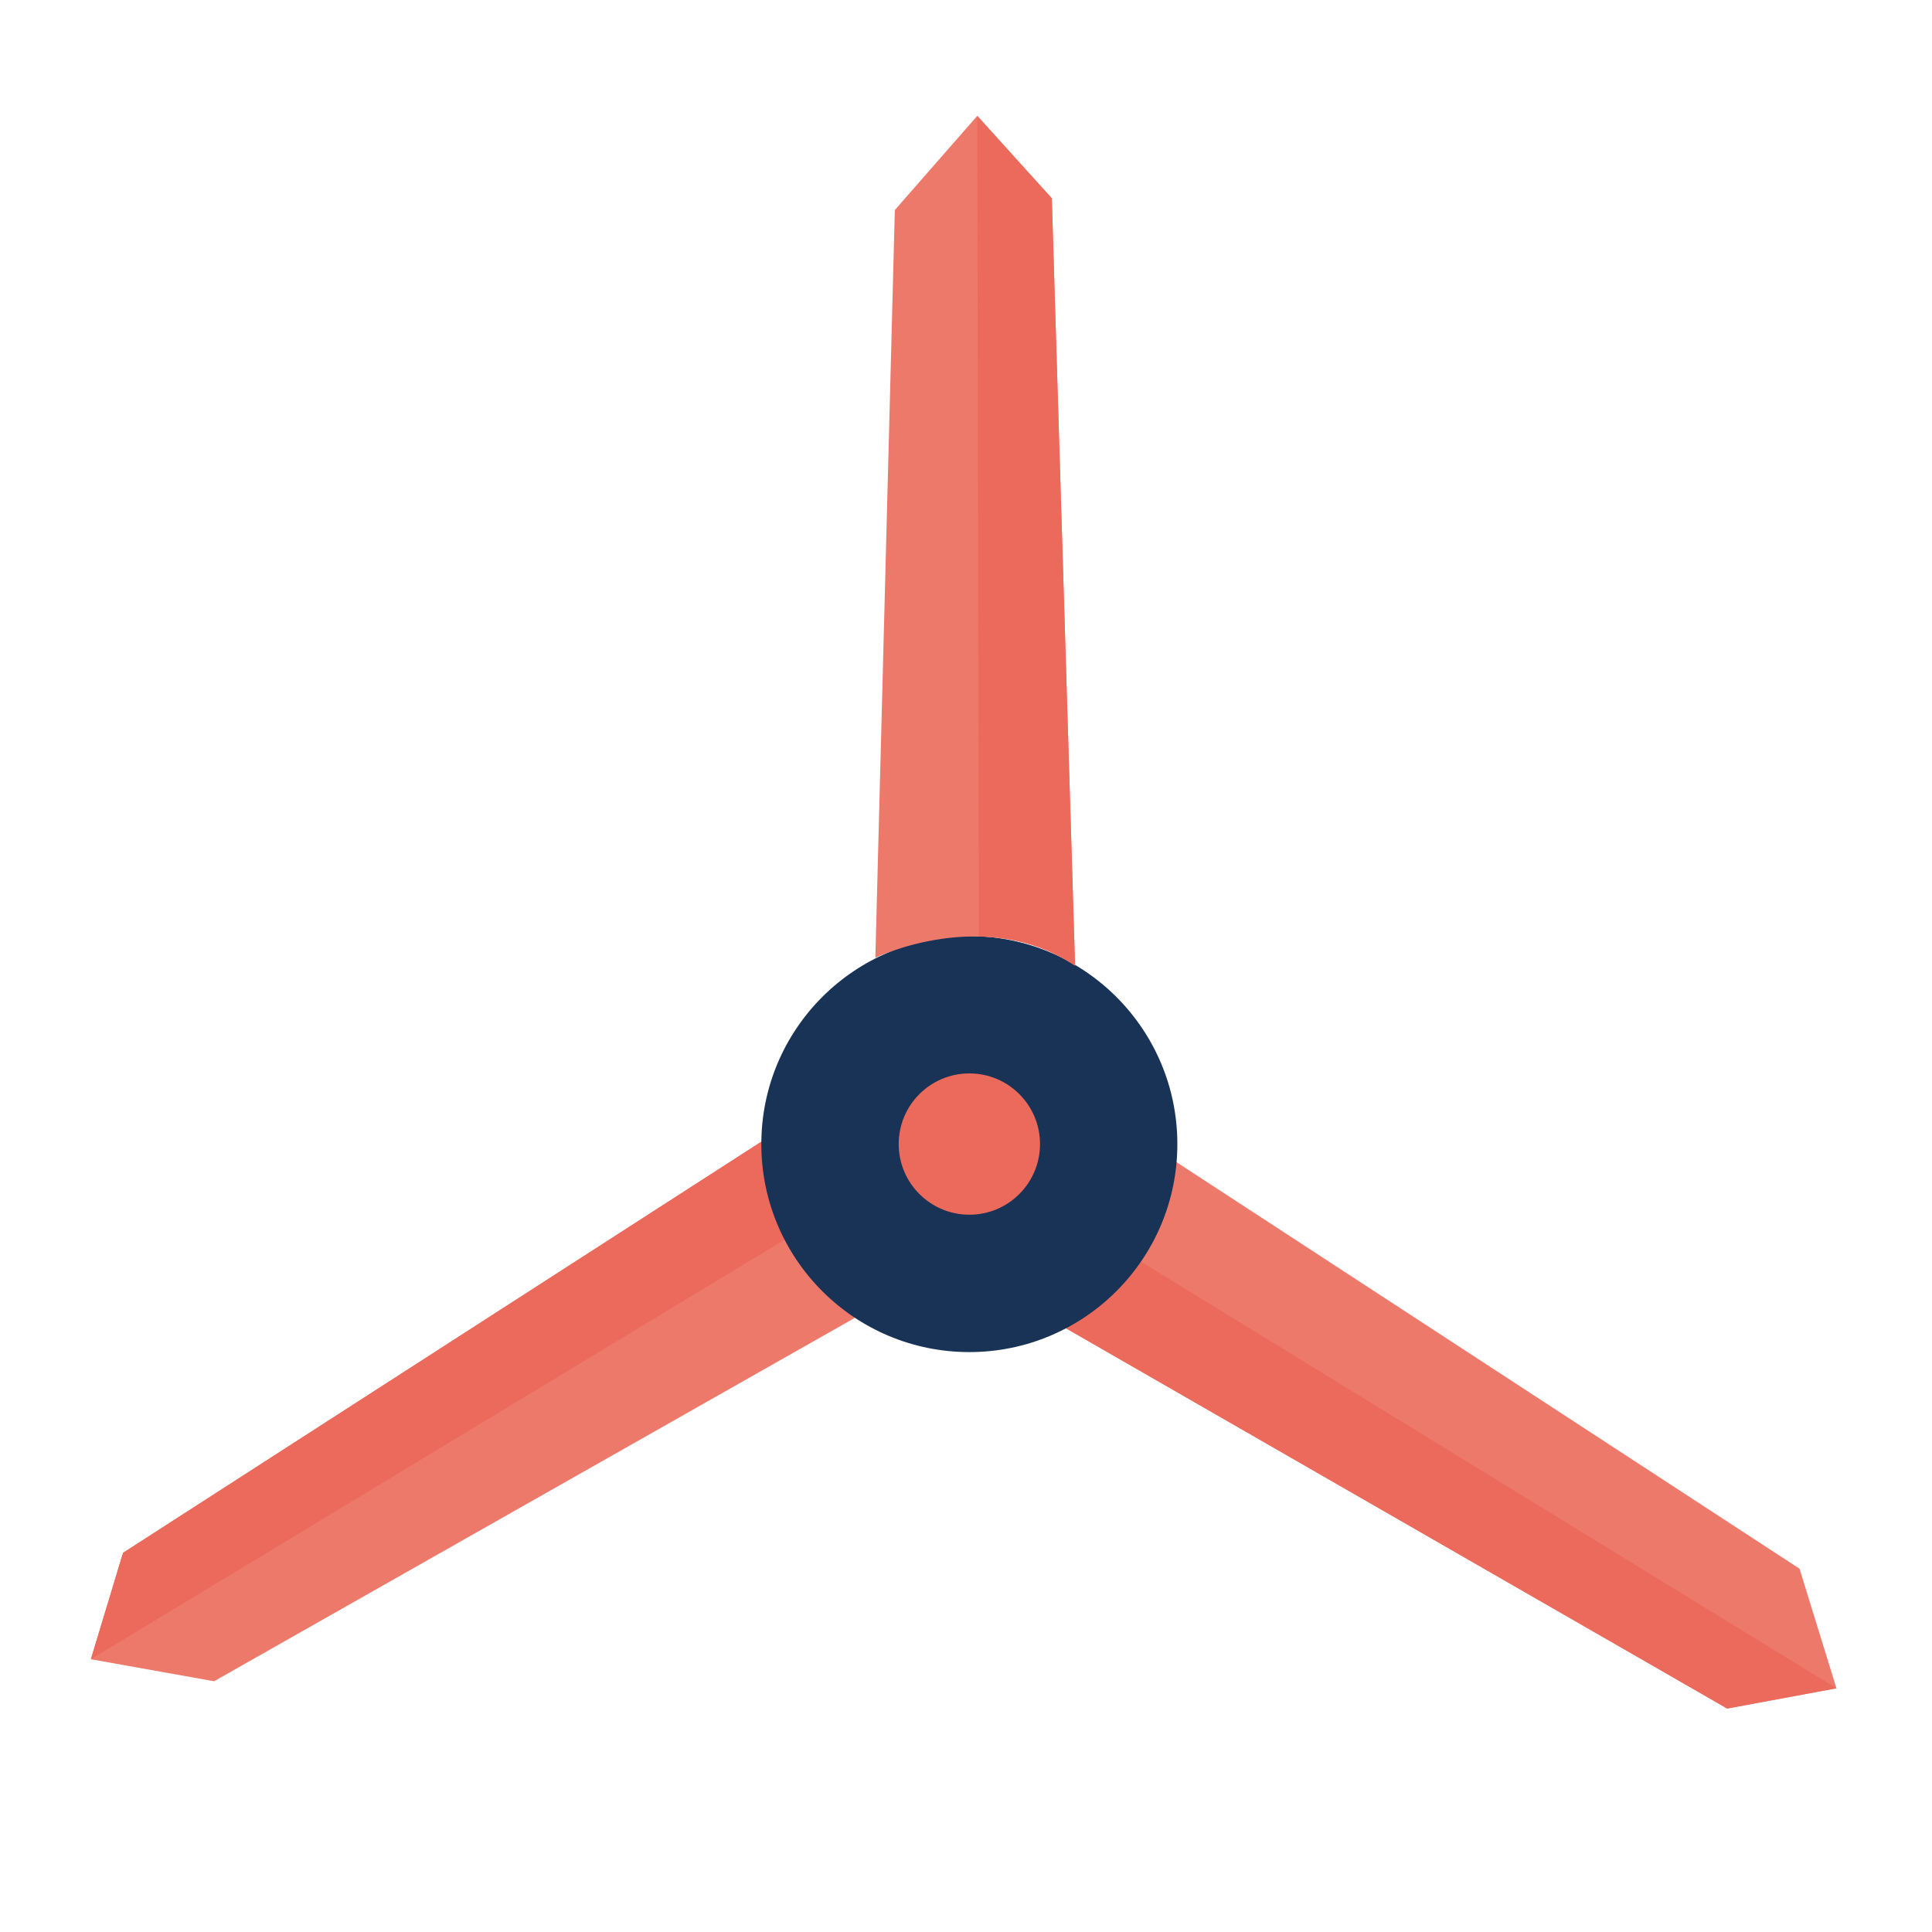
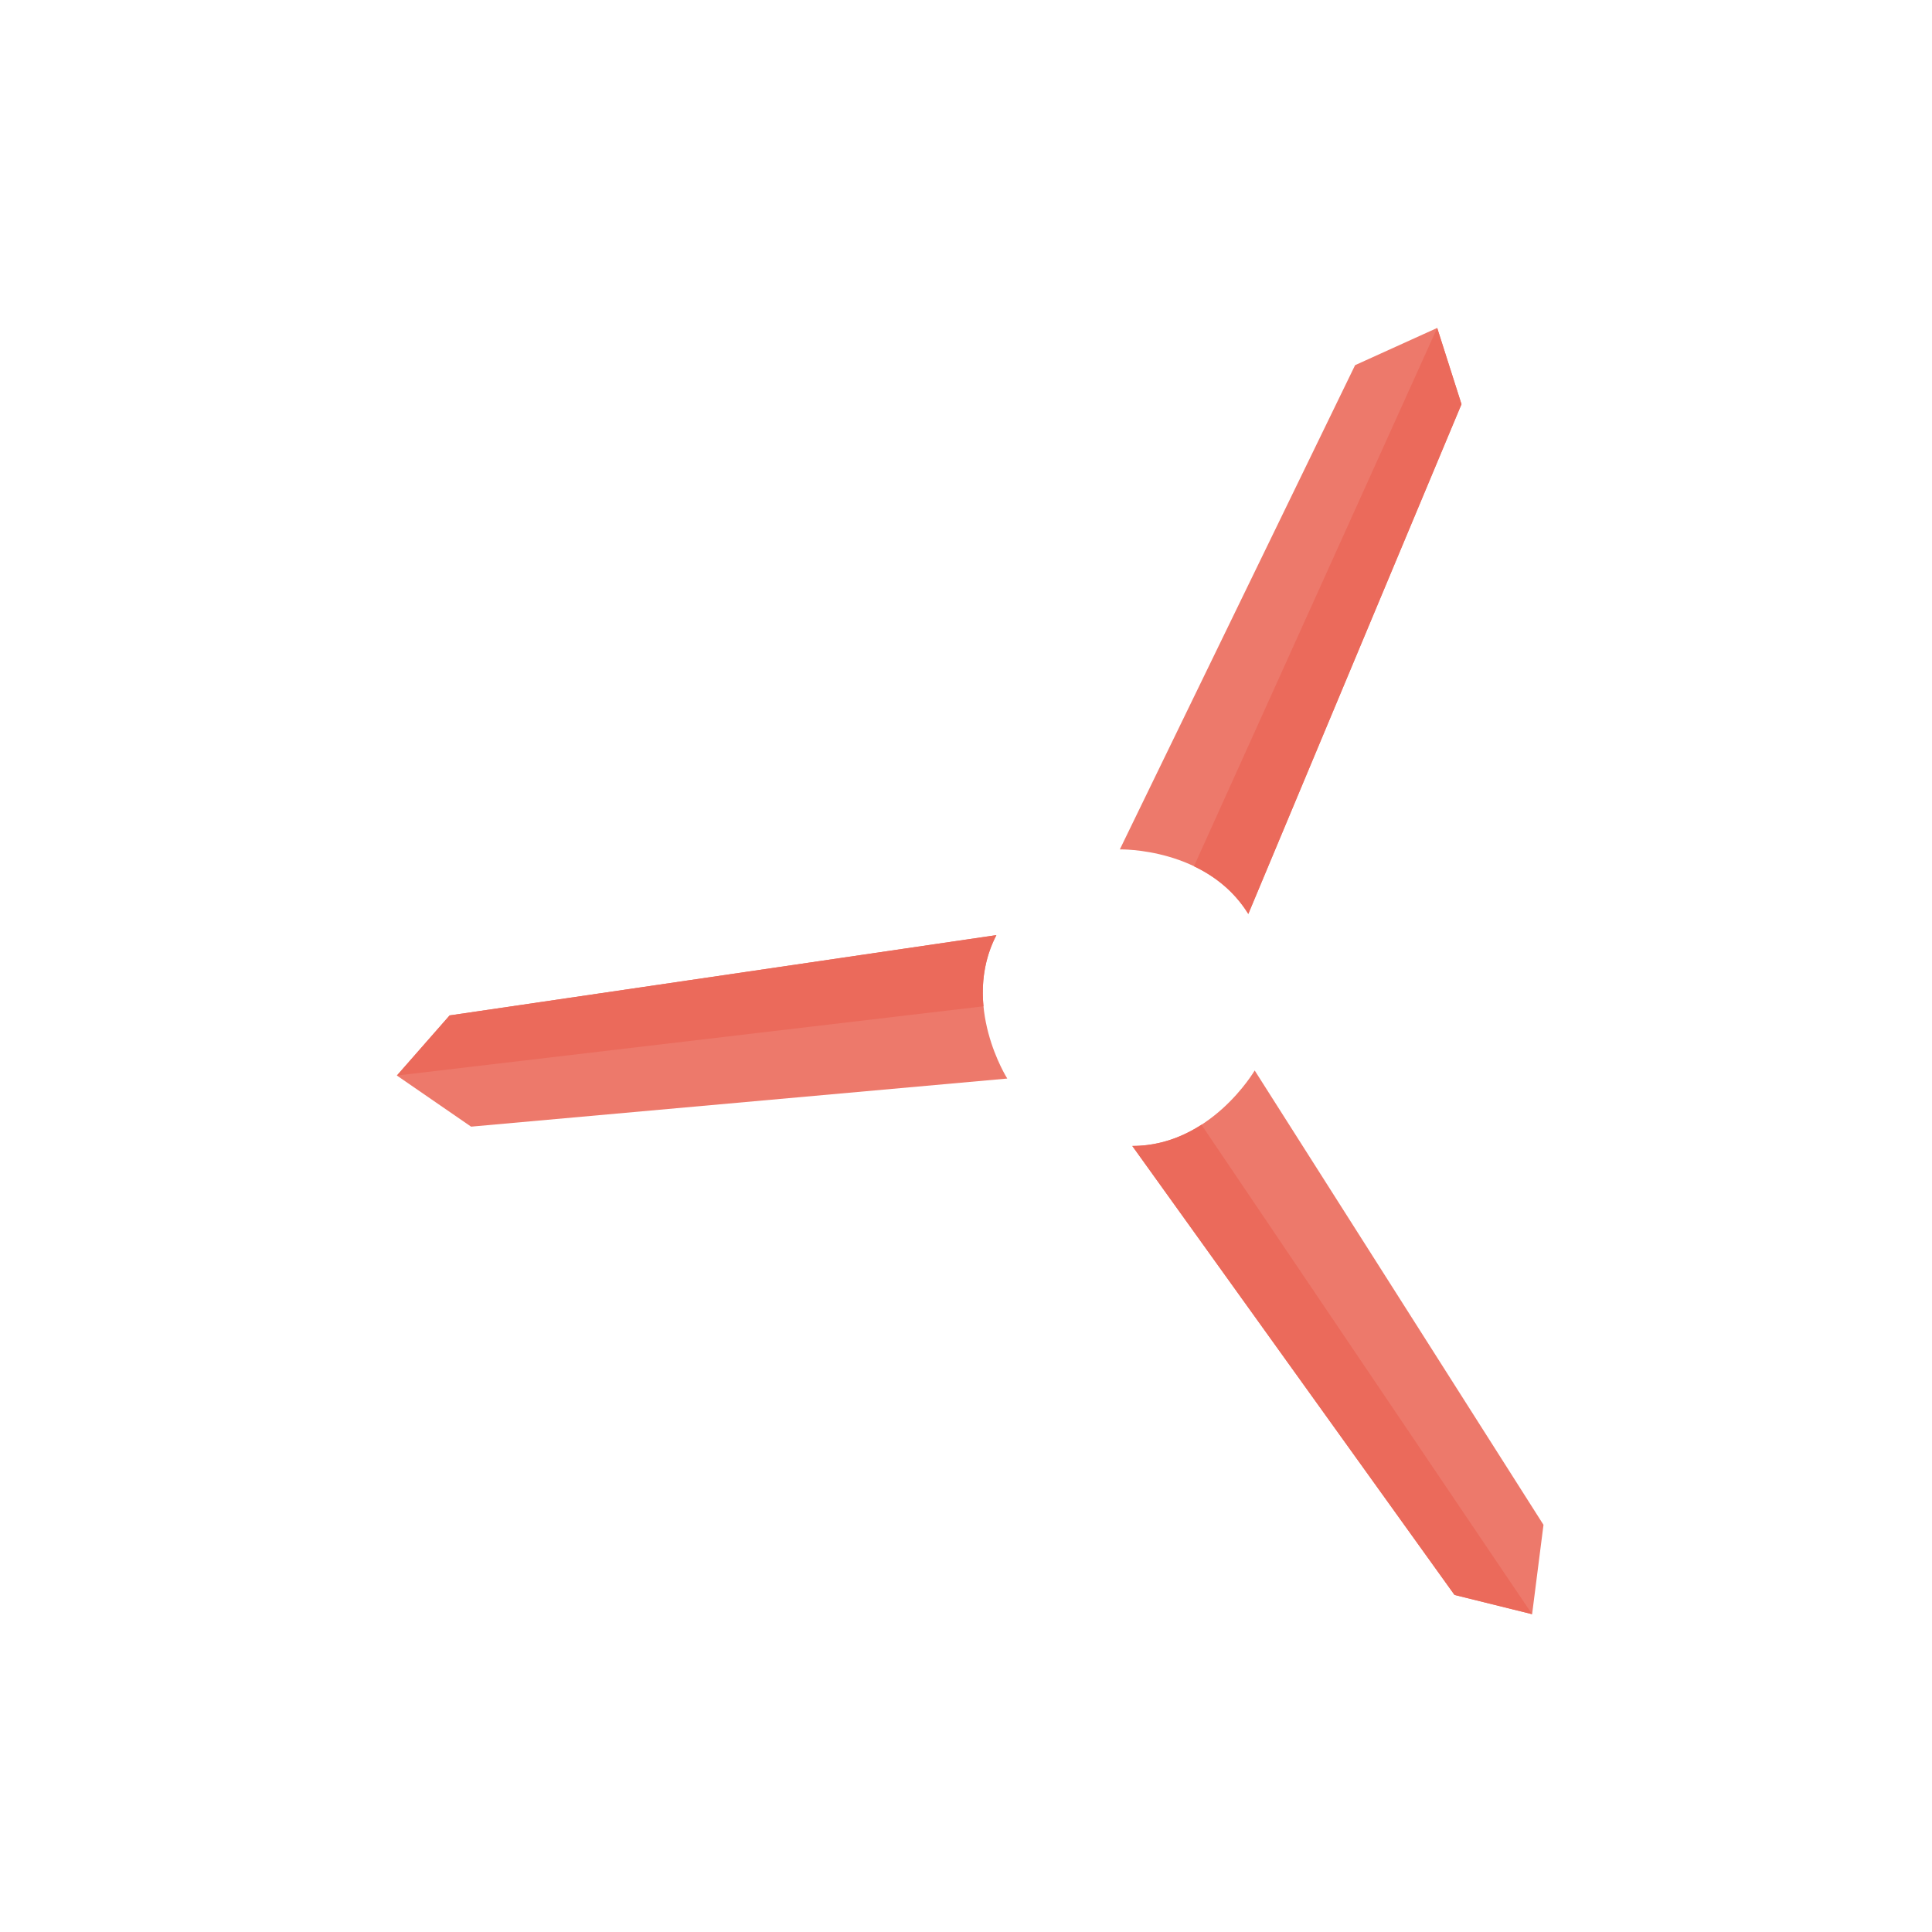
- <svg xmlns="http://www.w3.org/2000/svg" version="1.1" id="Calque_1" x="0px" y="0px" width="85.04px" height="85.04px" viewBox="0 0 85.04 85.04" enable-background="new 0 0 85.04 85.04" xml:space="preserve">
-   <path fill="#ED796B" d="M33.826,50.051l-28.411,18.3L4,73.034l5.423,0.969l28.639-16.242C38.062,57.761,33.588,54.846,33.826,50.051  z" />
-   <path fill="#EB6A5B" d="M34.909,54.342c-0.674-1.172-1.166-2.615-1.083-4.291l-28.411,18.3L4,73.034L34.909,54.342z" />
-   <path fill="#ED796B" d="M46.729,58.356l29.296,16.847l4.809-0.891l-1.626-5.264L51.635,51.056  C51.635,51.056,51.096,56.369,46.729,58.356z" />
-   <path fill="#EB6A5B" d="M50.042,55.425c-0.73,1.137-1.788,2.237-3.313,2.932l29.296,16.847l4.809-0.891L50.042,55.425z" />
-   <circle fill="#183356" cx="42.667" cy="50.358" r="9.156" />
-   <path fill="#ED796B" d="M47.32,42.506L46.296,8.728L43.015,5.1l-3.628,4.146L38.53,42.157C38.53,42.157,43.335,39.83,47.32,42.506z" />
-   <path fill="#EB6A5B" d="M43.087,41.221c1.35,0.027,2.841,0.35,4.233,1.285L46.296,8.728L43.015,5.1L43.087,41.221z" />
-   <circle fill="#EB6A5B" cx="42.668" cy="50.358" r="3.11" />
+ <svg xmlns="http://www.w3.org/2000/svg" version="1.1" id="Calque_1" x="0px" y="0px" width="141.73px" height="141.73px" viewBox="0 0 141.73 141.73" enable-background="new 0 0 141.73 141.73" xml:space="preserve">
+   <path fill="#ED796B" d="M73.093,68.6L32.984,74.49l-3.869,4.41l5.444,3.75l39.333-3.529C73.893,79.121,70.456,73.717,73.093,68.6z" />
+   <path fill="#EB6A5B" d="M72.146,73.821c-0.155-1.615,0.025-3.436,0.947-5.222L32.984,74.49l-3.869,4.41L72.146,73.821z" />
+   <path fill="#ED796B" d="M83.064,84.067l23.638,32.936l5.692,1.412l0.835-6.555L92.043,78.529  C92.043,78.529,88.82,84.066,83.064,84.067z" />
+   <path fill="#EB6A5B" d="M88.139,82.51c-1.365,0.881-3.066,1.558-5.074,1.558l23.638,32.936l5.692,1.412L88.139,82.51z" />
+   <path fill="#ED796B" d="M91.575,67.045l15.639-37.394l-1.783-5.593l-6.022,2.73L82.15,62.312  C82.15,62.312,88.553,62.15,91.575,67.045z" />
+   <path fill="#EB6A5B" d="M87.588,63.55c1.464,0.695,2.931,1.787,3.987,3.495l15.639-37.394l-1.783-5.593L87.588,63.55z" />
</svg>
